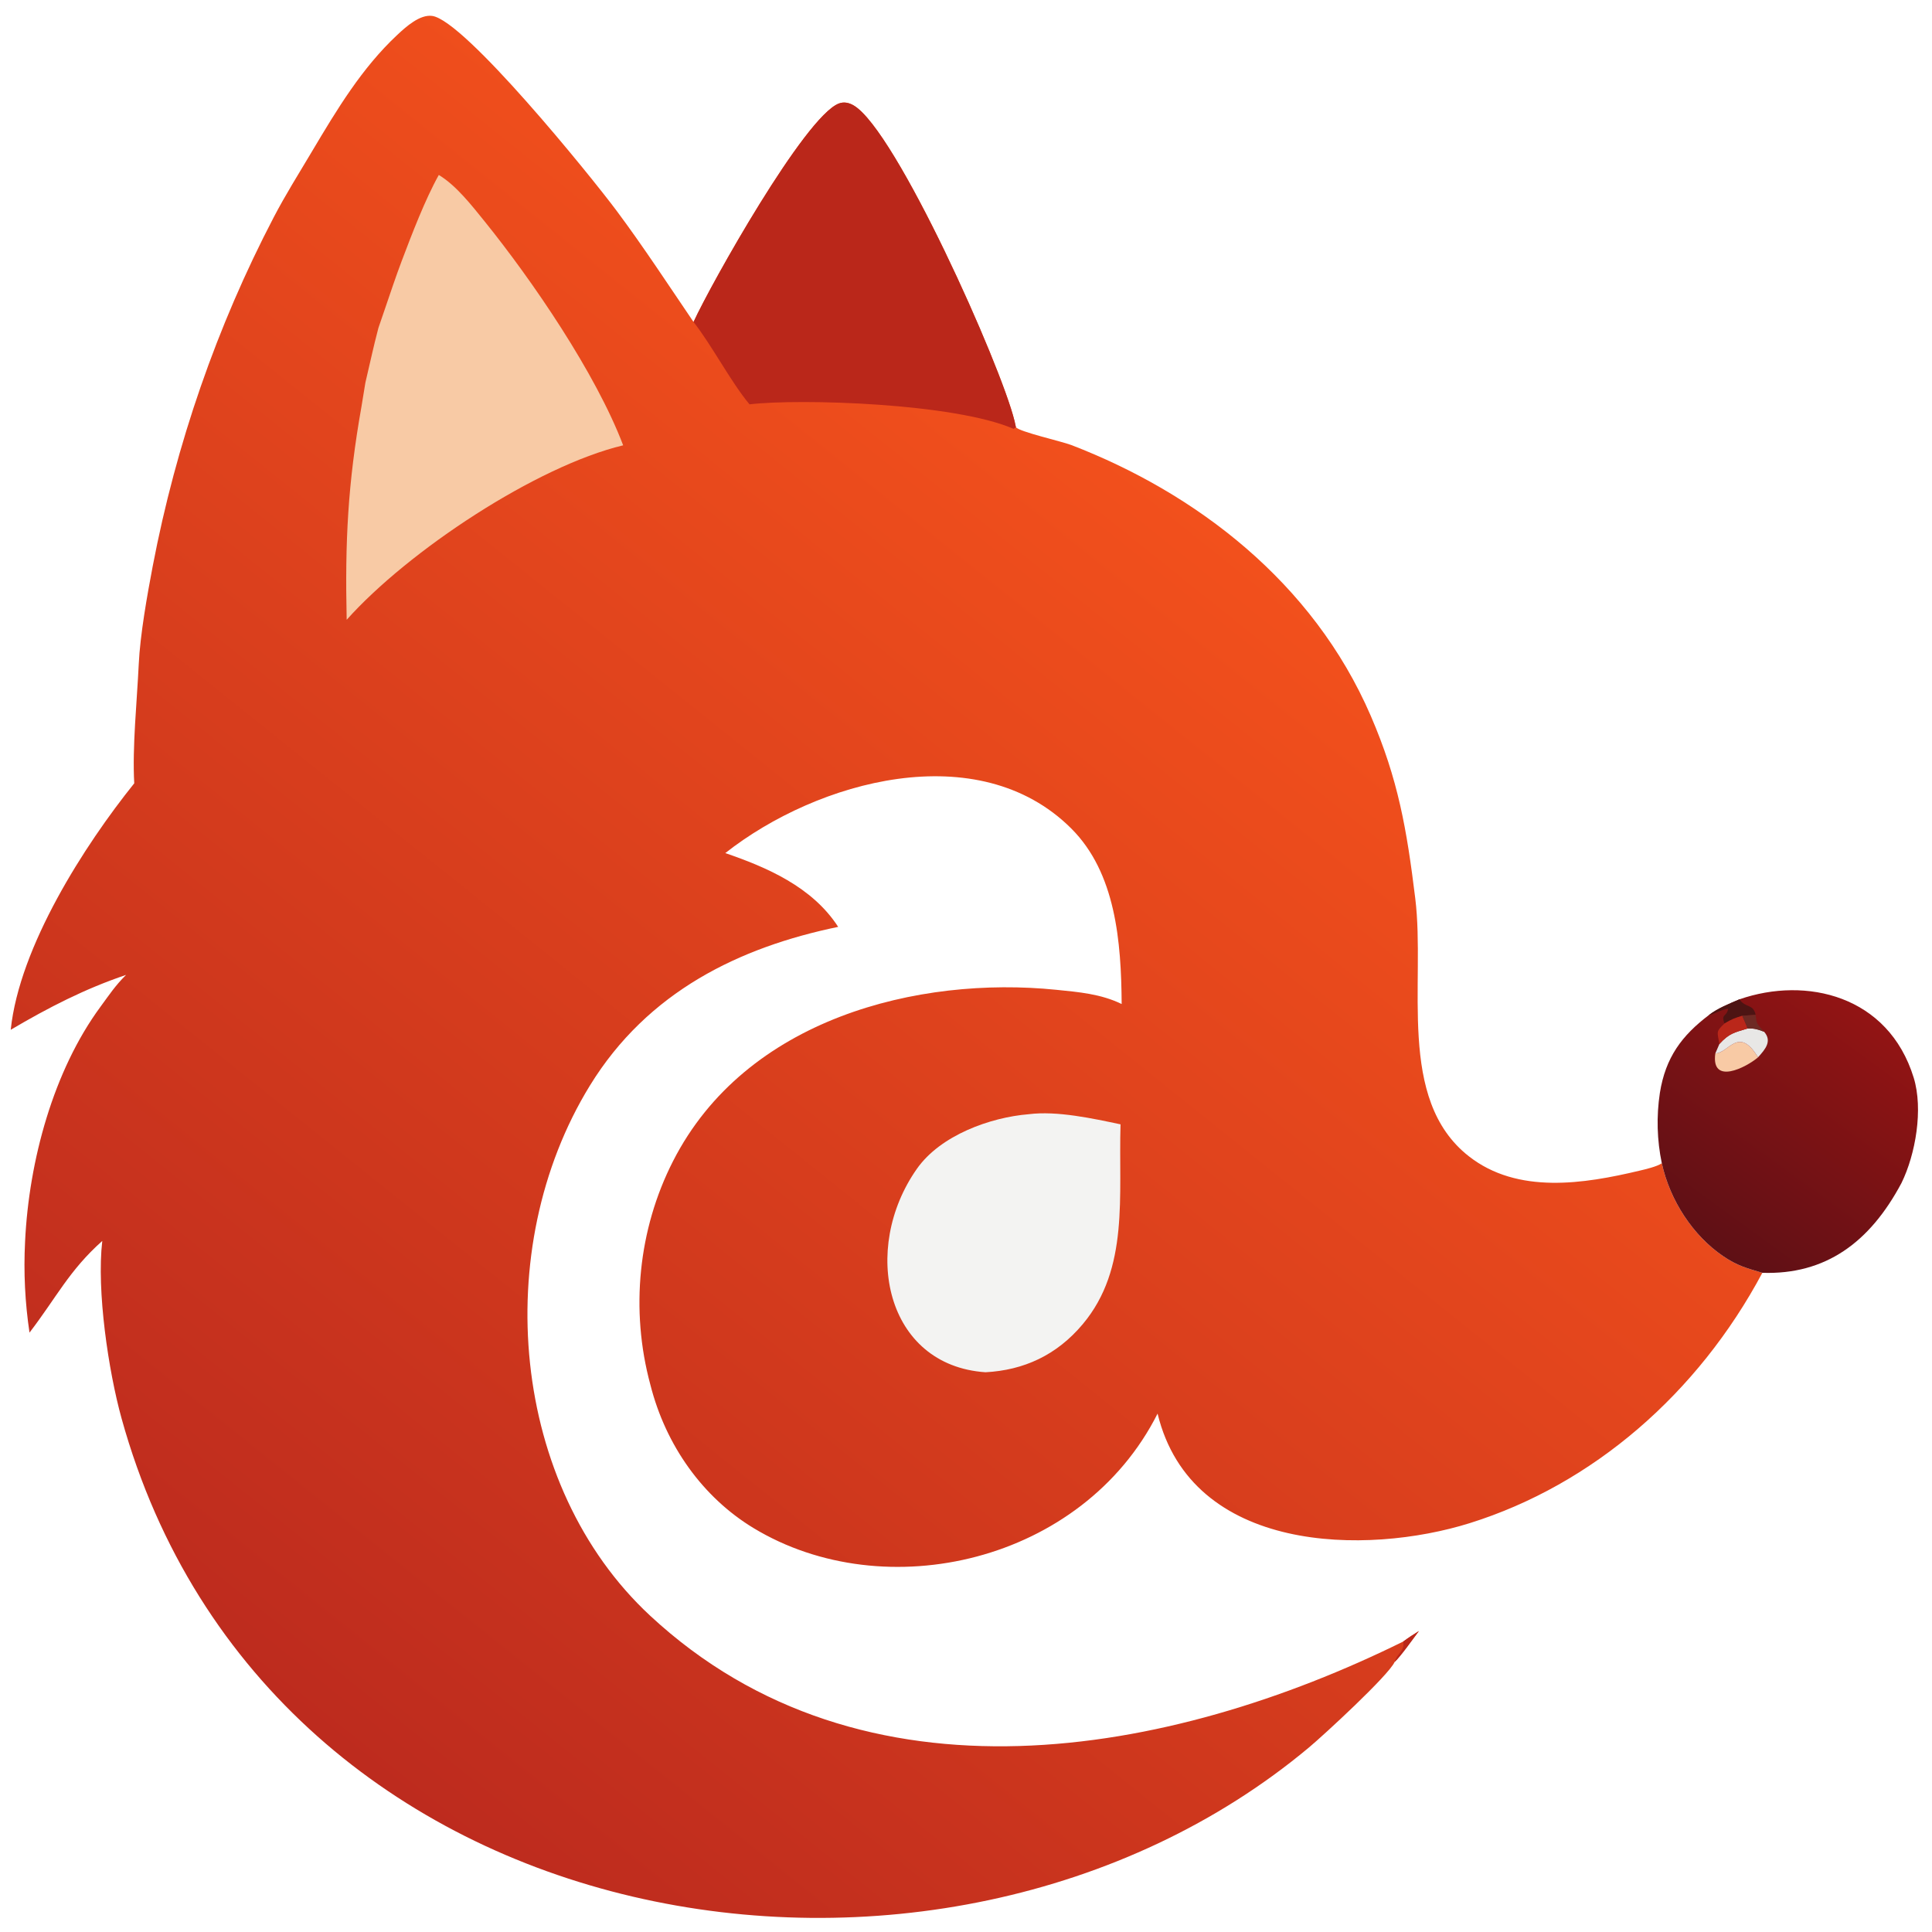
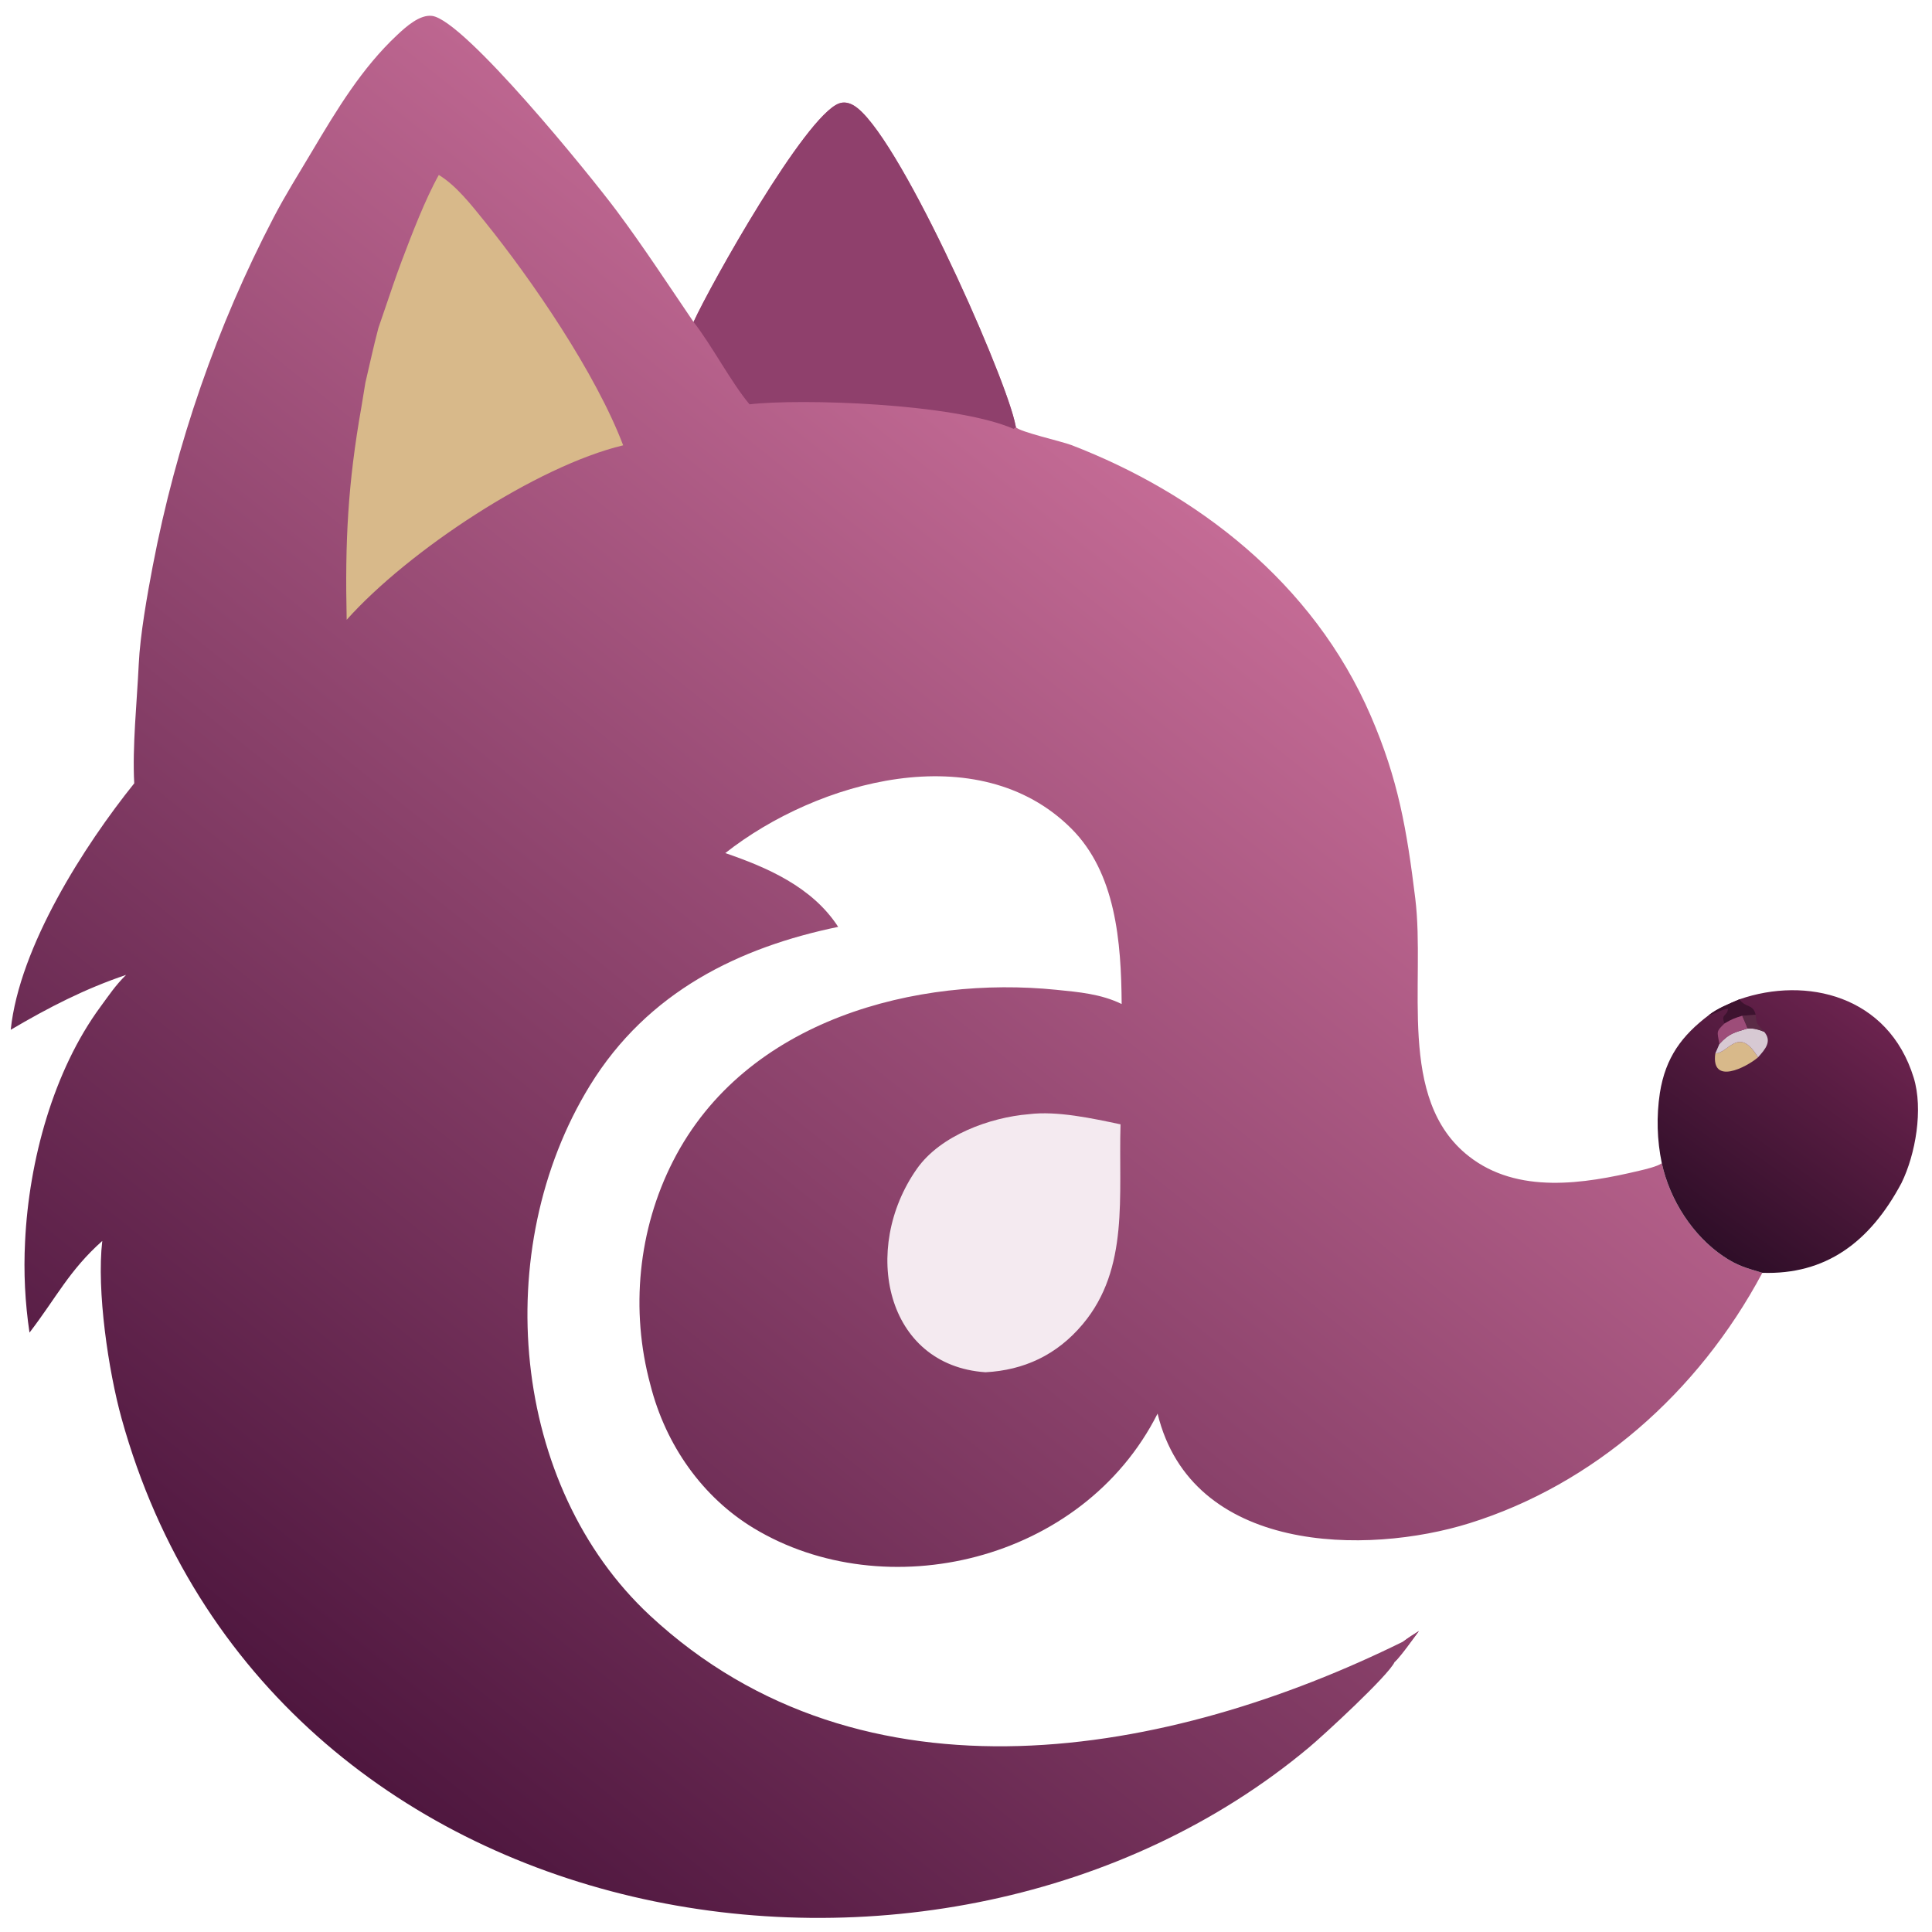
<svg xmlns="http://www.w3.org/2000/svg" width="1280" height="1280" viewBox="0 0 1280 1280" version="1.1" id="svg255">
  <defs id="defs61">
    <linearGradient id="gradient_0" gradientUnits="userSpaceOnUse" x1="275.225" y1="783.692" x2="591.753" y2="349.875" gradientTransform="matrix(1.747019,0,0,1.919599,-252.6894,-341.9878)">
-       <stop offset="0" stop-color="#BD2B1E" id="stop60" />
-       <stop offset="1" stop-color="#F2501C" id="stop61" />
+       <stop offset="0" stop-color="#4f173f" id="stop60" />
+       <stop offset="1" stop-color="#c46b95" id="stop61" />
    </linearGradient>
  </defs>
  <path fill="url(#gradient_0)" d="m 88.94,518.968 c -1.359,-24.014 1.829,-54.363 2.975,-78.821 0.921,-19.636 5.611,-45.815 9.257,-65.011 15.536,-81.163 42.577,-159.141 80.13,-231.085 7.755,-14.894 16.747,-29.168 25.286,-43.538 16.703,-28.101 33.178,-55.501 56.698,-77.471 5.851,-5.465 14.879,-13.554 22.982,-12.504 21.392,2.77 104.872,105.799 122.218,129.055 17.781,23.84 34.221,49.027 50.999,73.72 11.626,-25.333 73.611,-135.833 96.186,-144.705 3.391,-1.332 6.838,-0.574 9.944,1.265 28.134,16.633 97.351,171.654 106.531,209.008 0.342,1.376 0.652,2.762 0.928,4.156 2.182,3.008 30.274,9.362 36.672,11.798 82.451,31.735 160.109,90.722 198.418,179.415 18.216,42.176 23.85,75.198 29.477,120.894 6.929,56.26 -12.575,133.059 35.363,170.804 32.46,25.558 76.682,18.332 113.06,9.692 3.779,-0.887 11.895,-2.762 14.925,-4.97 5.404,24.772 20.763,48.028 40.506,61.467 9.776,6.655 15.569,7.943 26.109,11.141 -42.711,79.961 -112.307,140.325 -193.909,165.857 -68.184,21.334 -184.202,20.411 -206.768,-72.584 -49.771,98.675 -180.605,128.623 -267.759,75.796 -33.438,-20.283 -58.045,-54.49 -68.282,-94.922 -13.426,-49.562 -8.017,-102.985 14.996,-148.091 48.197,-94.659 162.558,-122.851 254.025,-113.563 14.799,1.503 29.453,2.71 43.223,9.418 -0.293,-41.262 -3.864,-86.925 -33.511,-116.41 -61.509,-61.174 -168.074,-31.629 -229.095,16.411 27.173,9.323 57.531,22.214 74.788,48.885 -65.258,13.497 -126.164,42.728 -164.524,105.196 -66.479,108.262 -52.51,265.315 39.947,351.166 141.166,131.076 344.325,93.471 498.947,17.115 3.601,-2.647 6.63,-4.592 10.358,-6.924 -4.076,5.381 -11.757,16.349 -16.076,20.503 -4.1,8.978 -47.007,48.472 -56.712,56.586 C 623.641,1361.388 177.736,1290.14 80.554,939.778 71.844,908.379 63.918,855.17 67.756,822.155 45.822,841.698 37.487,859.482 19.552,882.893 16.57,863.021 15.583,842.848 16.607,822.739 19.126,768.829 35.507,709.215 66.538,667.042 72.455,658.999 76.33,653.013 83.528,645.899 56.328,655.054 32.036,667.564 7.103,682.262 12.887,627.018 56.1,559.834 88.94,518.968 Z" id="path61" style="display:inline;fill:url(#gradient_0);stroke-width:1.831" />
-   <path fill="#ba271a" d="m 459.486,213.312 c 11.626,-25.333 73.611,-135.833 96.186,-144.705 3.391,-1.332 6.838,-0.574 9.944,1.265 28.134,16.633 97.351,171.654 106.531,209.008 0.342,1.376 0.652,2.762 0.928,4.156 -0.498,0.369 -0.996,0.735 -1.492,1.104 C 632.371,267.107 530.321,263.936 496.577,267.882 484.22,253.096 471.633,228.799 459.486,213.312 Z" id="path62" style="stroke-width:1.831" />
-   <path fill="#ba271a" d="m 929.684,1087.549 c 3.601,-2.647 6.63,-4.592 10.358,-6.924 -4.076,5.381 -11.757,16.349 -16.076,20.503 1.597,-5.91 6.852,-7.083 5.718,-13.579 z" id="path63" style="stroke-width:1.831" />
-   <path fill="#f8caa5" d="m 290.719,115.921 c 11.408,6.841 21.682,20.006 30.351,30.744 31.422,38.92 73.644,100.541 91.79,148.368 -57.398,13.742 -142.305,69.824 -183.175,115.591 -1.158,-51.925 0.743,-90.095 9.787,-141.186 l 2.607,-15.919 c 4.718,-19.982 4.502,-20.283 8.64,-36.297 l 4.481,-13.078 c 3.297,-9.663 7.17,-21.275 10.922,-31.192 6.689,-17.687 15.561,-40.882 24.596,-57.031 z" id="path64" style="stroke-width:1.831" />
-   <path fill="#f3f3f2" d="m 681.583,738.19 c 18.751,-2.373 42.453,2.845 60.801,6.709 -1.443,47.349 5.975,95.379 -24.996,132.351 -17.302,20.655 -39.194,30.552 -64.475,31.902 -66.179,-4.501 -82.73,-81.631 -45.501,-134.715 15.688,-22.371 48.765,-34.186 74.171,-36.246 z" id="path66" style="stroke-width:1.831" />
+   <path fill="#8f406c" d="m 459.486,213.312 c 11.626,-25.333 73.611,-135.833 96.186,-144.705 3.391,-1.332 6.838,-0.574 9.944,1.265 28.134,16.633 97.351,171.654 106.531,209.008 0.342,1.376 0.652,2.762 0.928,4.156 -0.498,0.369 -0.996,0.735 -1.492,1.104 C 632.371,267.107 530.321,263.936 496.577,267.882 484.22,253.096 471.633,228.799 459.486,213.312 Z" id="path62" style="stroke-width:1.831" />
+   <path fill="#8f406c" d="m 929.684,1087.549 c 3.601,-2.647 6.63,-4.592 10.358,-6.924 -4.076,5.381 -11.757,16.349 -16.076,20.503 1.597,-5.91 6.852,-7.083 5.718,-13.579 z" id="path63" style="stroke-width:1.831" />
+   <path fill="#d8b98a" d="m 290.719,115.921 c 11.408,6.841 21.682,20.006 30.351,30.744 31.422,38.92 73.644,100.541 91.79,148.368 -57.398,13.742 -142.305,69.824 -183.175,115.591 -1.158,-51.925 0.743,-90.095 9.787,-141.186 l 2.607,-15.919 c 4.718,-19.982 4.502,-20.283 8.64,-36.297 l 4.481,-13.078 c 3.297,-9.663 7.17,-21.275 10.922,-31.192 6.689,-17.687 15.561,-40.882 24.596,-57.031 z" id="path64" style="stroke-width:1.831" />
+   <path fill="#f4eaf0" d="m 681.583,738.19 c 18.751,-2.373 42.453,2.845 60.801,6.709 -1.443,47.349 5.975,95.379 -24.996,132.351 -17.302,20.655 -39.194,30.552 -64.475,31.902 -66.179,-4.501 -82.73,-81.631 -45.501,-134.715 15.688,-22.371 48.765,-34.186 74.171,-36.246 z" id="path66" style="stroke-width:1.831" />
  <defs id="defs67">
    <linearGradient id="gradient_1" gradientUnits="userSpaceOnUse" x1="793.404" y1="607.458" x2="847.677" y2="525.462" gradientTransform="matrix(1.747019,0,0,1.919599,-252.6894,-341.9878)">
-       <stop offset="0" stop-color="#5F1015" id="stop66" />
-       <stop offset="1" stop-color="#921414" id="stop67" />
+       <stop offset="0" stop-color="#2f0e28" id="stop66" />
+       <stop offset="1" stop-color="#6b234e" id="stop67" />
    </linearGradient>
  </defs>
  <path fill="url(#gradient_1)" d="m 1152.446,662.07 c 44.159,-15.343 98.626,-2.597 115.425,51.916 6.438,20.889 1.251,50.739 -8.085,69.777 -21.048,39.565 -50.457,60.87 -92.181,59.515 -10.54,-3.198 -16.333,-4.486 -26.109,-11.141 -19.743,-13.439 -35.103,-36.695 -40.506,-61.467 -3.19,-15.272 -3.627,-31.084 -1.286,-46.541 3.775,-23.786 14.741,-38.114 32.28,-51.47 5.955,-4.645 13.627,-7.64 20.463,-10.589 z" id="path67" style="fill:url(#gradient_1);stroke-width:1.831" />
-   <path fill="#f8caa5" d="m 1136.438,697.938 c 8.845,-0.117 15.452,-18.689 28.296,2.584 -7.732,6.626 -31.242,18.73 -28.296,-2.584 z" id="path68" style="stroke-width:1.831" />
-   <path fill="#e8e7e6" d="m 1157.808,681.408 c 4.611,-0.15 6.51,0.486 10.945,2.15 5.538,6.264 0.692,11.702 -4.018,16.963 -12.844,-21.273 -19.451,-2.701 -28.296,-2.584 l 2.694,-6.243 c 6.518,-7.156 9.837,-7.567 18.675,-10.287 z" id="path69" style="stroke-width:1.831" />
-   <path fill="#4d1413" d="m 1131.984,672.659 c 5.955,-4.645 13.627,-7.64 20.463,-10.589 4.004,5.945 9.053,2.734 10.72,10.279 l -8.889,0.624 c -5.403,1.695 -6.661,2.119 -11.78,5.133 -2.483,-6.751 1.534,-4.171 2.432,-9.815 -4.79,0.582 -8.055,3.175 -12.945,4.367 z" id="path70" style="stroke-width:1.831" />
-   <path fill="#ba271a" d="m 1142.497,678.106 c 5.119,-3.014 6.377,-3.438 11.78,-5.133 0.952,2.219 2.827,6.298 3.531,8.435 -8.838,2.72 -12.157,3.131 -18.675,10.287 -1.347,-8.325 -2.46,-8.049 3.365,-13.589 z" id="path71" style="stroke-width:1.831" />
-   <path fill="#6e2a24" d="m 1154.277,672.973 8.889,-0.624 c 0.619,6.481 0.931,5.828 5.587,11.209 -4.436,-1.664 -6.335,-2.3 -10.945,-2.15 -0.704,-2.137 -2.579,-6.216 -3.531,-8.435 z" id="path72" style="stroke-width:1.831" />
+   <path fill="#d8b98a" d="m 1136.438,697.938 c 8.845,-0.117 15.452,-18.689 28.296,2.584 -7.732,6.626 -31.242,18.73 -28.296,-2.584 z" id="path68" style="stroke-width:1.831" />
+   <path fill="#d7c9d3" d="m 1157.808,681.408 c 4.611,-0.15 6.51,0.486 10.945,2.15 5.538,6.264 0.692,11.702 -4.018,16.963 -12.844,-21.273 -19.451,-2.701 -28.296,-2.584 l 2.694,-6.243 c 6.518,-7.156 9.837,-7.567 18.675,-10.287 z" id="path69" style="stroke-width:1.831" />
+   <path fill="#3d132f" d="m 1131.984,672.659 c 5.955,-4.645 13.627,-7.64 20.463,-10.589 4.004,5.945 9.053,2.734 10.72,10.279 l -8.889,0.624 c -5.403,1.695 -6.661,2.119 -11.78,5.133 -2.483,-6.751 1.534,-4.171 2.432,-9.815 -4.79,0.582 -8.055,3.175 -12.945,4.367 z" id="path70" style="stroke-width:1.831" />
+   <path fill="#9d4d79" d="m 1142.497,678.106 c 5.119,-3.014 6.377,-3.438 11.78,-5.133 0.952,2.219 2.827,6.298 3.531,8.435 -8.838,2.72 -12.157,3.131 -18.675,10.287 -1.347,-8.325 -2.46,-8.049 3.365,-13.589 z" id="path71" style="stroke-width:1.831" />
+   <path fill="#5b2b46" d="m 1154.277,672.973 8.889,-0.624 c 0.619,6.481 0.931,5.828 5.587,11.209 -4.436,-1.664 -6.335,-2.3 -10.945,-2.15 -0.704,-2.137 -2.579,-6.216 -3.531,-8.435 z" id="path72" style="stroke-width:1.831" />
</svg>
